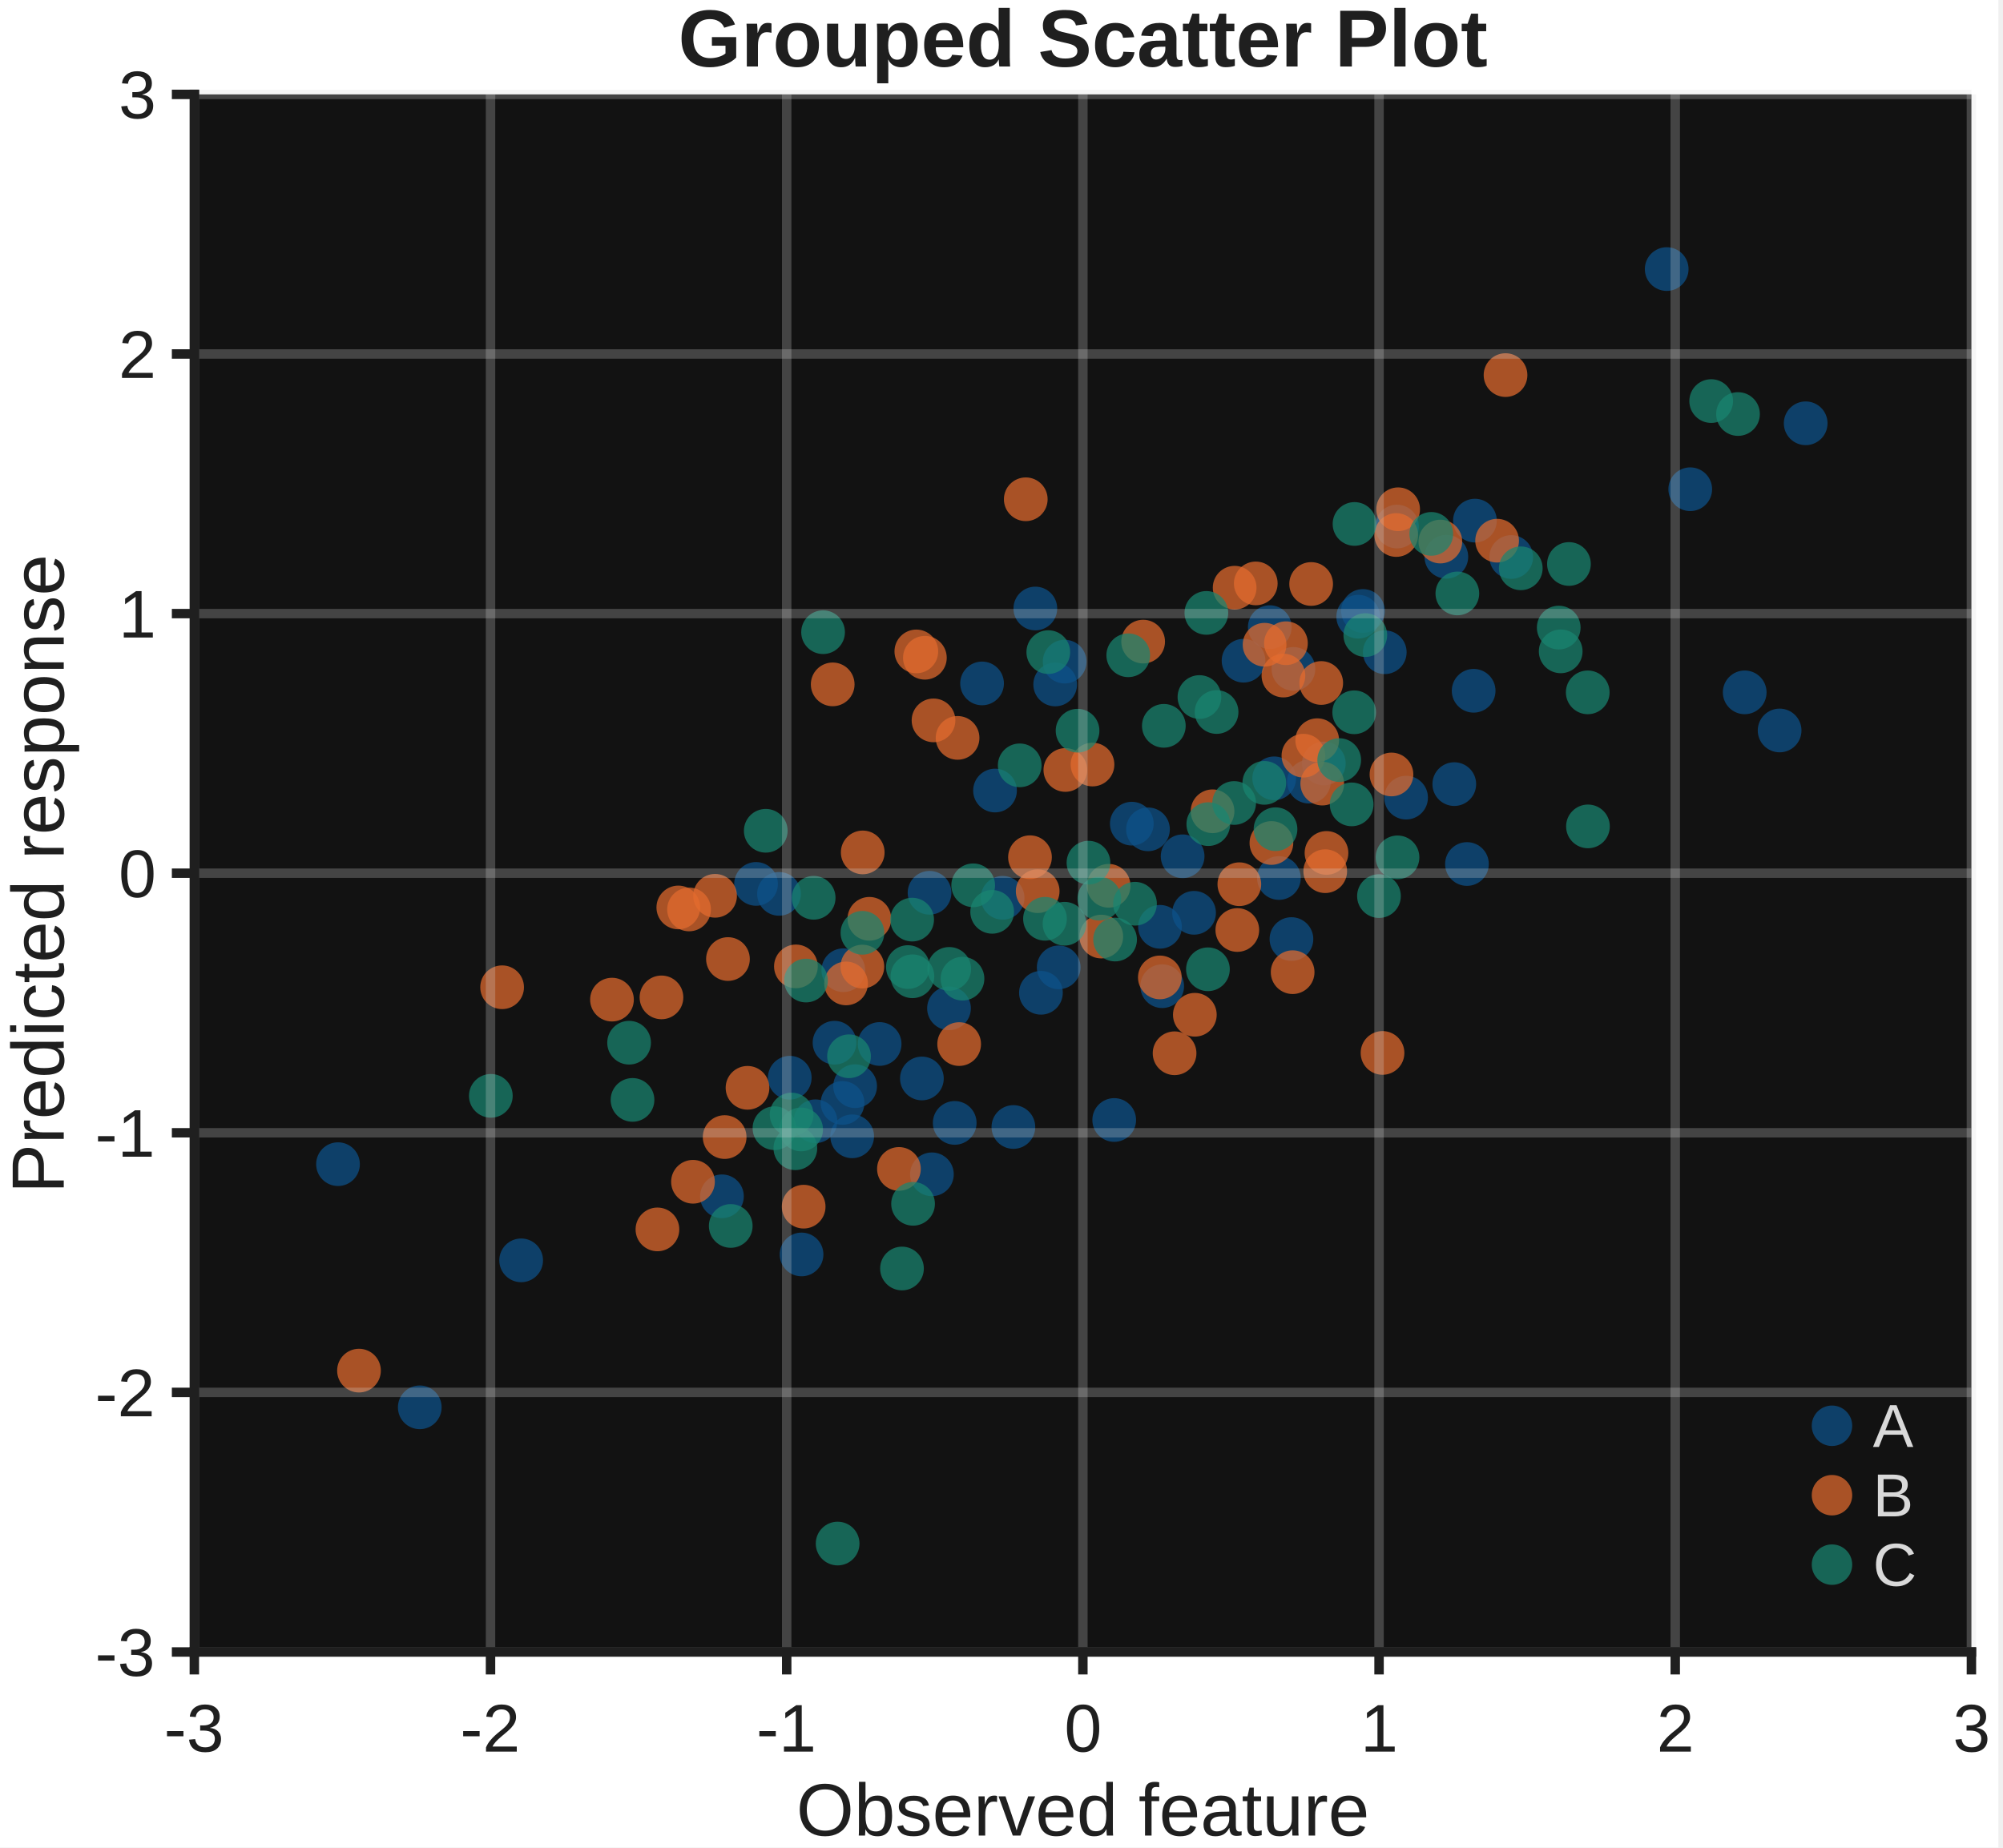
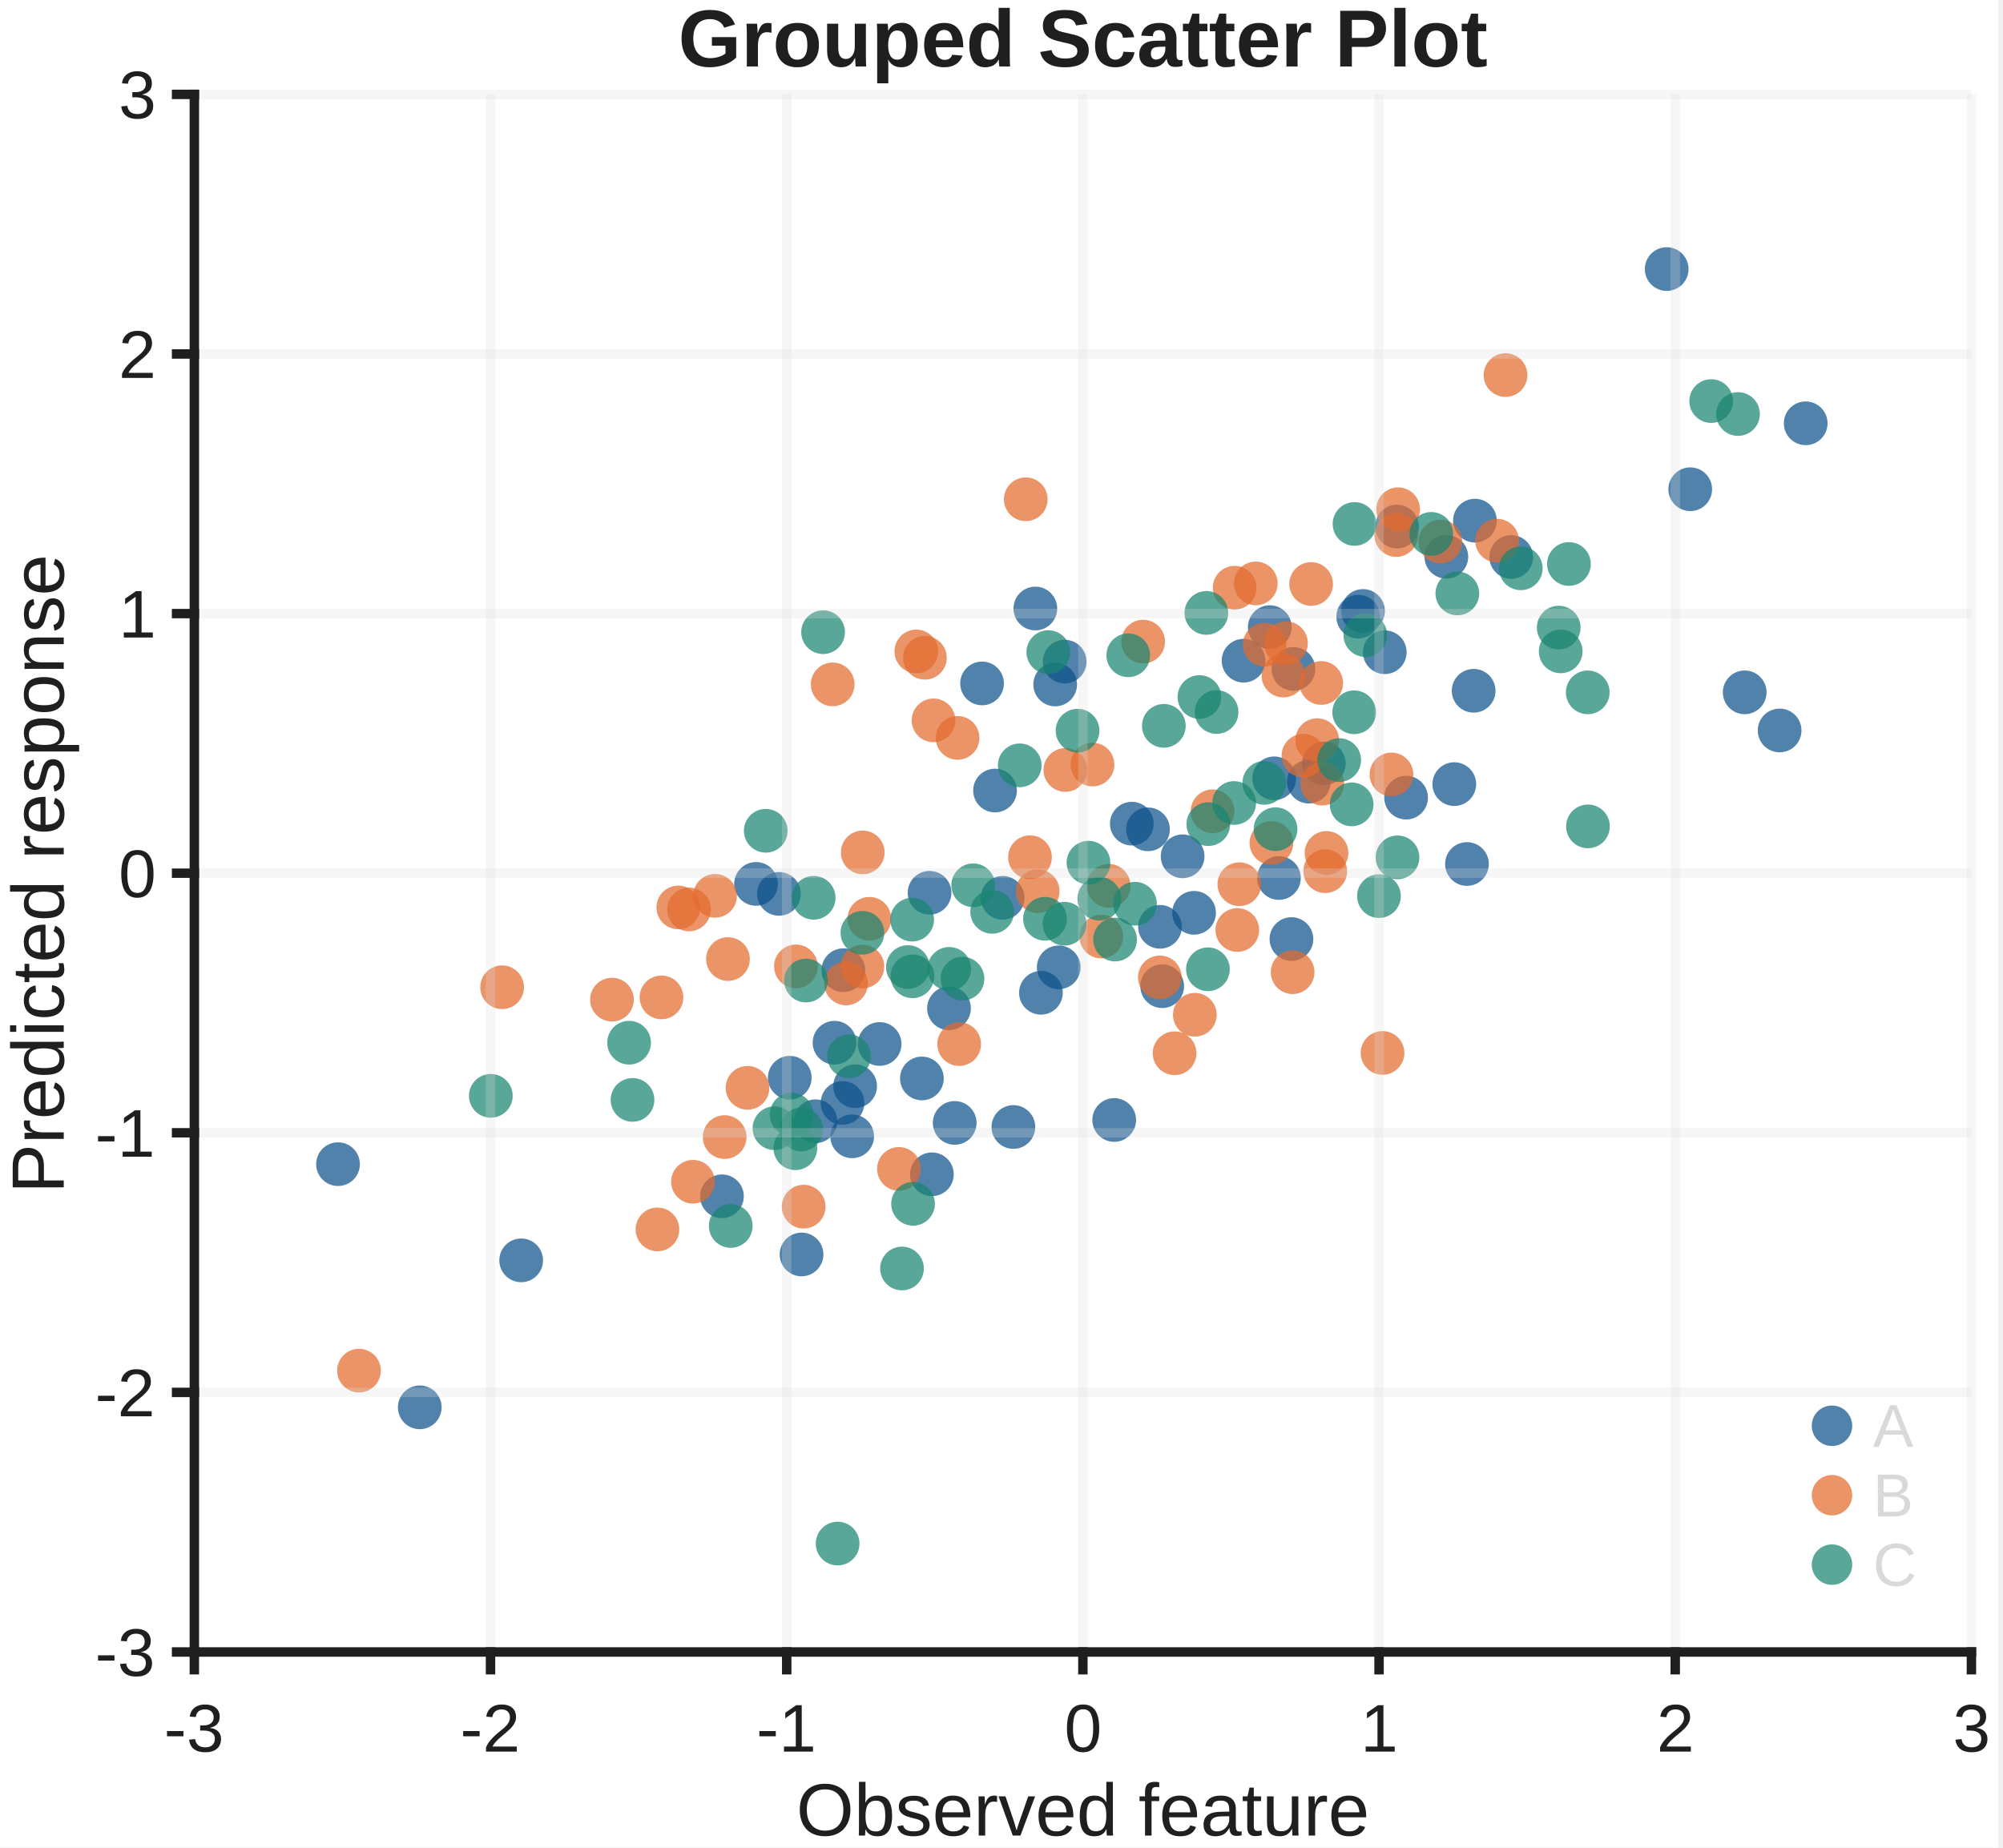
<svg xmlns="http://www.w3.org/2000/svg" width="104.775mm" height="96.661mm" viewBox="0 0 297 274" version="1.2" baseProfile="tiny">
  <defs>
</defs>
  <g fill="none" stroke="black" stroke-width="1" fill-rule="evenodd" stroke-linecap="square" stroke-linejoin="bevel">
    <g fill="#ffffff" fill-opacity="1" stroke="none" transform="matrix(0.5,0,0,0.5,-15.6832,-7.5)" font-family=".AppleSystemUIFont" font-size="13" font-weight="400" font-style="normal">
      <path vector-effect="none" fill-rule="evenodd" d="M30,14 L624,14 L624,563 L30,563 L30,14" />
    </g>
-     <g fill="#121212" fill-opacity="1" stroke="none" transform="matrix(5e-05,0,0,5e-05,-15.6832,-7.5)" font-family=".AppleSystemUIFont" font-size="13" font-weight="400" font-style="normal">
+     <g fill="#ffffff" fill-opacity="1" stroke="none" transform="matrix(5e-05,0,0,5e-05,-15.6832,-7.5)" font-family=".AppleSystemUIFont" font-size="13" font-weight="400" font-style="normal">
      <path vector-effect="none" fill-rule="evenodd" d="M890000,430000 L890000,5.05e+06 L6.16e+06,5.05e+06 L6.16e+06,430000 L890000,430000" />
    </g>
    <g fill="#1f1f1f" fill-opacity="1" stroke="#1f1f1f" stroke-opacity="1" stroke-width="1" stroke-linecap="square" stroke-linejoin="bevel" transform="matrix(0.5,0,0,0.5,100.567,10)" font-family="Arial" font-size="24" font-weight="700" font-style="normal">
      <text fill="#1f1f1f" fill-opacity="1" stroke="none" xml:space="preserve" x="0" y="-0.281" font-family="Arial" font-size="24" font-weight="700" font-style="normal">Grouped Scatter Plot</text>
    </g>
    <g fill="#0d528a" fill-opacity="0.722" stroke="none" transform="matrix(0.5,0,0,0.5,-15.6832,-7.5)" font-family="Arial" font-size="24" font-weight="700" font-style="normal">
      <circle cx="367.011" cy="259.31" r="6.481" />
      <circle cx="479.533" cy="180.216" r="6.481" />
      <circle cx="445.654" cy="171.186" r="6.481" />
      <circle cx="376.021" cy="307.518" r="6.481" />
      <circle cx="410.637" cy="275.431" r="6.481" />
      <circle cx="265.574" cy="334.672" r="6.481" />
      <circle cx="284.086" cy="352.049" r="6.481" />
      <circle cx="314.491" cy="348.068" r="6.481" />
      <circle cx="322.604" cy="217.713" r="6.481" />
      <circle cx="361.792" cy="347.204" r="6.481" />
      <circle cx="345.331" cy="301.928" r="6.481" />
      <circle cx="312.799" cy="314.083" r="6.481" />
      <circle cx="435.564" cy="196.217" r="6.481" />
      <circle cx="131.604" cy="360.307" r="6.481" />
      <circle cx="407.928" cy="201.018" r="6.481" />
      <circle cx="344.288" cy="218.022" r="6.481" />
      <circle cx="326.446" cy="249.486" r="6.481" />
      <circle cx="371.807" cy="260.992" r="6.481" />
      <circle cx="414.35" cy="293.54" r="6.481" />
      <circle cx="414.94" cy="213.409" r="6.481" />
      <circle cx="385.476" cy="285.753" r="6.481" />
      <circle cx="419.531" cy="246.845" r="6.481" />
      <circle cx="460.288" cy="180.143" r="6.481" />
      <circle cx="347.096" cy="211.246" r="6.481" />
      <circle cx="532.616" cy="160.114" r="6.481" />
      <circle cx="423.955" cy="241.453" r="6.481" />
      <circle cx="245.464" cy="369.842" r="6.481" />
      <circle cx="442.028" cy="208.461" r="6.481" />
      <circle cx="331.893" cy="349.285" r="6.481" />
      <circle cx="559.123" cy="231.667" r="6.481" />
      <circle cx="328.701" cy="281.306" r="6.481" />
      <circle cx="155.852" cy="432.431" r="6.481" />
      <circle cx="262.385" cy="280.135" r="6.481" />
      <circle cx="304.759" cy="334.887" r="6.481" />
      <circle cx="468.765" cy="169.425" r="6.481" />
      <circle cx="566.853" cy="140.556" r="6.481" />
      <circle cx="185.92" cy="388.838" r="6.481" />
      <circle cx="273.194" cy="347.583" r="6.481" />
      <circle cx="525.634" cy="94.811" r="6.481" />
      <circle cx="548.769" cy="220.361" r="6.481" />
      <circle cx="281.462" cy="302.78" r="6.481" />
      <circle cx="468.385" cy="219.894" r="6.481" />
      <circle cx="375.365" cy="289.905" r="6.481" />
      <circle cx="281.224" cy="342.147" r="6.481" />
      <circle cx="340.063" cy="309.473" r="6.481" />
      <circle cx="307.728" cy="363.318" r="6.481" />
      <circle cx="292.227" cy="324.66" r="6.481" />
      <circle cx="434.154" cy="197.921" r="6.481" />
      <circle cx="462.643" cy="247.579" r="6.481" />
      <circle cx="284.958" cy="337.175" r="6.481" />
      <circle cx="278.851" cy="324.284" r="6.481" />
      <circle cx="269.072" cy="387.088" r="6.481" />
      <circle cx="409.237" cy="245.865" r="6.481" />
      <circle cx="255.577" cy="277.181" r="6.481" />
      <circle cx="382.08" cy="268.987" r="6.481" />
      <circle cx="448.349" cy="251.591" r="6.481" />
      <circle cx="338.401" cy="195.492" r="6.481" />
      <circle cx="466.401" cy="271.277" r="6.481" />
      <circle cx="307.029" cy="279.813" r="6.481" />
      <circle cx="400.151" cy="210.972" r="6.481" />
    </g>
    <g fill="#e36b2e" fill-opacity="0.722" stroke="none" transform="matrix(0.5,0,0,0.5,-15.6832,-7.5)" font-family="Arial" font-size="24" font-weight="700" font-style="normal">
      <circle cx="379.695" cy="327.411" r="6.481" />
      <circle cx="421.994" cy="234.548" r="6.481" />
      <circle cx="424.745" cy="267.992" r="6.481" />
      <circle cx="357.961" cy="292.798" r="6.481" />
      <circle cx="335.563" cy="163.092" r="6.481" />
      <circle cx="315.34" cy="233.869" r="6.481" />
      <circle cx="403.772" cy="188.051" r="6.481" />
      <circle cx="445.991" cy="166.056" r="6.481" />
      <circle cx="360.142" cy="277.74" r="6.481" />
      <circle cx="398.3" cy="290.854" r="6.481" />
      <circle cx="458.511" cy="175.631" r="6.481" />
      <circle cx="390.954" cy="255.637" r="6.481" />
      <circle cx="269.697" cy="372.914" r="6.481" />
      <circle cx="417.903" cy="239.148" r="6.481" />
      <circle cx="408.41" cy="265.043" r="6.481" />
      <circle cx="444.017" cy="244.718" r="6.481" />
      <circle cx="236.876" cy="365.527" r="6.481" />
      <circle cx="308.207" cy="228.675" r="6.481" />
      <circle cx="398.902" cy="277.271" r="6.481" />
      <circle cx="289.182" cy="287.532" r="6.481" />
      <circle cx="235.71" cy="284.756" r="6.481" />
      <circle cx="412.722" cy="205.787" r="6.481" />
      <circle cx="370.371" cy="205.31" r="6.481" />
      <circle cx="339.098" cy="279.336" r="6.481" />
      <circle cx="282.271" cy="306.694" r="6.481" />
      <circle cx="247.247" cy="299.466" r="6.481" />
      <circle cx="253.045" cy="337.662" r="6.481" />
      <circle cx="355.353" cy="241.775" r="6.481" />
      <circle cx="445.43" cy="173.695" r="6.481" />
      <circle cx="424.37" cy="273.405" r="6.481" />
      <circle cx="475.343" cy="175.373" r="6.481" />
      <circle cx="305.647" cy="210.101" r="6.481" />
      <circle cx="137.828" cy="421.547" r="6.481" />
      <circle cx="411.974" cy="215.383" r="6.481" />
      <circle cx="375.326" cy="304.914" r="6.481" />
      <circle cx="315.809" cy="324.688" r="6.481" />
      <circle cx="423.485" cy="247.426" r="6.481" />
      <circle cx="303.112" cy="208.221" r="6.481" />
      <circle cx="477.839" cy="126.258" r="6.481" />
      <circle cx="297.951" cy="361.72" r="6.481" />
      <circle cx="414.705" cy="303.362" r="6.481" />
      <circle cx="246.266" cy="352.271" r="6.481" />
      <circle cx="226.333" cy="379.659" r="6.481" />
      <circle cx="441.36" cy="327.315" r="6.481" />
      <circle cx="227.53" cy="310.84" r="6.481" />
      <circle cx="287.109" cy="301.699" r="6.481" />
      <circle cx="212.851" cy="311.504" r="6.481" />
      <circle cx="336.815" cy="269.263" r="6.481" />
      <circle cx="406.383" cy="206.238" r="6.481" />
      <circle cx="397.511" cy="189.322" r="6.481" />
      <circle cx="180.273" cy="307.834" r="6.481" />
      <circle cx="243.421" cy="280.708" r="6.481" />
      <circle cx="267.399" cy="301.649" r="6.481" />
      <circle cx="347.303" cy="243.384" r="6.481" />
      <circle cx="420.195" cy="188.219" r="6.481" />
      <circle cx="287.213" cy="267.839" r="6.481" />
      <circle cx="232.524" cy="284.164" r="6.481" />
      <circle cx="423.185" cy="217.584" r="6.481" />
      <circle cx="385.705" cy="315.996" r="6.481" />
      <circle cx="278.307" cy="217.995" r="6.481" />
    </g>
    <g fill="#1a8570" fill-opacity="0.722" stroke="none" transform="matrix(0.5,0,0,0.5,-15.6832,-7.5)" font-family="Arial" font-size="24" font-weight="700" font-style="normal">
      <circle cx="440.309" cy="280.795" r="6.481" />
      <circle cx="302.141" cy="372.07" r="6.481" />
      <circle cx="268.946" cy="350.01" r="6.481" />
      <circle cx="248.072" cy="378.636" r="6.481" />
      <circle cx="502.219" cy="220.364" r="6.481" />
      <circle cx="301.866" cy="287.771" r="6.481" />
      <circle cx="433.059" cy="170.411" r="6.481" />
      <circle cx="176.926" cy="340.042" r="6.481" />
      <circle cx="287.123" cy="291.681" r="6.481" />
      <circle cx="389.695" cy="259.448" r="6.481" />
      <circle cx="538.832" cy="133.965" r="6.481" />
      <circle cx="312.868" cy="302.387" r="6.481" />
      <circle cx="275.454" cy="202.515" r="6.481" />
      <circle cx="218.941" cy="341.247" r="6.481" />
      <circle cx="409.629" cy="260.953" r="6.481" />
      <circle cx="387.066" cy="221.749" r="6.481" />
      <circle cx="325.599" cy="285.461" r="6.481" />
      <circle cx="217.928" cy="324.28" r="6.481" />
      <circle cx="350.924" cy="231.732" r="6.481" />
      <circle cx="397.363" cy="253.178" r="6.481" />
      <circle cx="445.808" cy="269.306" r="6.481" />
      <circle cx="301.954" cy="304.58" r="6.481" />
      <circle cx="279.771" cy="472.841" r="6.481" />
      <circle cx="319.972" cy="277.594" r="6.481" />
      <circle cx="258.458" cy="261.419" r="6.481" />
      <circle cx="272.664" cy="281.297" r="6.481" />
      <circle cx="493.614" cy="201.149" r="6.481" />
      <circle cx="270.389" cy="305.848" r="6.481" />
      <circle cx="482.361" cy="183.568" r="6.481" />
      <circle cx="496.65" cy="182.285" r="6.481" />
      <circle cx="432.209" cy="253.59" r="6.481" />
      <circle cx="362.051" cy="293.681" r="6.481" />
      <circle cx="261.037" cy="349.642" r="6.481" />
      <circle cx="333.768" cy="242.013" r="6.481" />
      <circle cx="406.304" cy="247.208" r="6.481" />
      <circle cx="392.15" cy="226.193" r="6.481" />
      <circle cx="389.123" cy="196.797" r="6.481" />
      <circle cx="455.826" cy="173.358" r="6.481" />
      <circle cx="316.8" cy="305.288" r="6.481" />
      <circle cx="354.158" cy="270.88" r="6.481" />
      <circle cx="502.285" cy="260.12" r="6.481" />
      <circle cx="463.553" cy="191.022" r="6.481" />
      <circle cx="267.234" cy="355.585" r="6.481" />
      <circle cx="494.202" cy="208.2" r="6.481" />
      <circle cx="389.587" cy="302.503" r="6.481" />
      <circle cx="376.507" cy="230.292" r="6.481" />
      <circle cx="428.518" cy="240.447" r="6.481" />
      <circle cx="365.958" cy="209.364" r="6.481" />
      <circle cx="367.957" cy="283.059" r="6.481" />
      <circle cx="436.255" cy="203.377" r="6.481" />
      <circle cx="347.059" cy="288.996" r="6.481" />
      <circle cx="342.245" cy="208.426" r="6.481" />
      <circle cx="300.603" cy="301.846" r="6.481" />
      <circle cx="432.961" cy="226.273" r="6.481" />
      <circle cx="298.856" cy="391.256" r="6.481" />
      <circle cx="266.125" cy="345.587" r="6.481" />
      <circle cx="546.783" cy="137.806" r="6.481" />
      <circle cx="341.265" cy="287.524" r="6.481" />
      <circle cx="357.384" cy="281.562" r="6.481" />
      <circle cx="283.151" cy="328.304" r="6.481" />
    </g>
    <g fill="#dbdbdb" fill-opacity="0.251" stroke="#dbdbdb" stroke-opacity="0.251" stroke-width="2.8" stroke-linecap="butt" stroke-linejoin="round" transform="matrix(0.5,0,0,0.5,-15.6832,-7.5)" font-family="Arial" font-size="24" font-weight="700" font-style="normal">
      <polyline fill="none" vector-effect="none" points="89,43 89,505 " />
      <polyline fill="none" vector-effect="none" points="176.833,43 176.833,505 " />
      <polyline fill="none" vector-effect="none" points="264.667,43 264.667,505 " />
      <polyline fill="none" vector-effect="none" points="352.5,43 352.5,505 " />
      <polyline fill="none" vector-effect="none" points="440.333,43 440.333,505 " />
      <polyline fill="none" vector-effect="none" points="528.167,43 528.167,505 " />
      <polyline fill="none" vector-effect="none" points="616,43 616,505 " />
      <polyline fill="none" vector-effect="none" points="89,505 616,505 " />
      <polyline fill="none" vector-effect="none" points="89,428 616,428 " />
      <polyline fill="none" vector-effect="none" points="89,351 616,351 " />
      <polyline fill="none" vector-effect="none" points="89,274 616,274 " />
      <polyline fill="none" vector-effect="none" points="89,197 616,197 " />
      <polyline fill="none" vector-effect="none" points="89,120 616,120 " />
      <polyline fill="none" vector-effect="none" points="89,43 616,43 " />
    </g>
    <g fill="#1f1f1f" fill-opacity="1" stroke="#1f1f1f" stroke-opacity="1" stroke-width="1" stroke-linecap="square" stroke-linejoin="bevel" transform="matrix(0.5,0,0,0.5,118.067,272.271)" font-family="Arial" font-size="22" font-weight="400" font-style="normal">
      <text fill="#1f1f1f" fill-opacity="1" stroke="none" xml:space="preserve" x="0" y="-0.094" font-family="Arial" font-size="22" font-weight="400" font-style="normal">Observed feature</text>
    </g>
    <g fill="#1f1f1f" fill-opacity="1" stroke="#1f1f1f" stroke-opacity="1" stroke-width="2.8" stroke-linecap="square" stroke-linejoin="round" transform="matrix(0.5,0,0,0.5,-15.6832,-7.5)" font-family="Arial" font-size="22" font-weight="400" font-style="normal">
      <polyline fill="none" vector-effect="none" points="89,505 616,505 " />
      <polyline fill="none" vector-effect="none" points="89,510.27 89,505 " />
      <polyline fill="none" vector-effect="none" points="176.833,510.27 176.833,505 " />
      <polyline fill="none" vector-effect="none" points="264.667,510.27 264.667,505 " />
      <polyline fill="none" vector-effect="none" points="352.5,510.27 352.5,505 " />
      <polyline fill="none" vector-effect="none" points="440.333,510.27 440.333,505 " />
      <polyline fill="none" vector-effect="none" points="528.167,510.27 528.167,505 " />
      <polyline fill="none" vector-effect="none" points="616,510.27 616,505 " />
    </g>
    <g fill="#1f1f1f" fill-opacity="1" stroke="#1f1f1f" stroke-opacity="1" stroke-width="1" stroke-linecap="square" stroke-linejoin="bevel" transform="matrix(0.5,0,0,0.5,24.3168,259.726)" font-family="Arial" font-size="20" font-weight="400" font-style="normal">
      <text fill="#1f1f1f" fill-opacity="1" stroke="none" xml:space="preserve" x="0" y="0.094" font-family="Arial" font-size="20" font-weight="400" font-style="normal">-3</text>
    </g>
    <g fill="#1f1f1f" fill-opacity="1" stroke="#1f1f1f" stroke-opacity="1" stroke-width="1" stroke-linecap="square" stroke-linejoin="bevel" transform="matrix(0.5,0,0,0.5,68.2335,259.726)" font-family="Arial" font-size="20" font-weight="400" font-style="normal">
      <text fill="#1f1f1f" fill-opacity="1" stroke="none" xml:space="preserve" x="0" y="0.094" font-family="Arial" font-size="20" font-weight="400" font-style="normal">-2</text>
    </g>
    <g fill="#1f1f1f" fill-opacity="1" stroke="#1f1f1f" stroke-opacity="1" stroke-width="1" stroke-linecap="square" stroke-linejoin="bevel" transform="matrix(0.5,0,0,0.5,112.15,259.726)" font-family="Arial" font-size="20" font-weight="400" font-style="normal">
      <text fill="#1f1f1f" fill-opacity="1" stroke="none" xml:space="preserve" x="0" y="0.094" font-family="Arial" font-size="20" font-weight="400" font-style="normal">-1</text>
    </g>
    <g fill="#1f1f1f" fill-opacity="1" stroke="#1f1f1f" stroke-opacity="1" stroke-width="1" stroke-linecap="square" stroke-linejoin="bevel" transform="matrix(0.5,0,0,0.5,157.817,259.726)" font-family="Arial" font-size="20" font-weight="400" font-style="normal">
      <text fill="#1f1f1f" fill-opacity="1" stroke="none" xml:space="preserve" x="0" y="0.094" font-family="Arial" font-size="20" font-weight="400" font-style="normal">0</text>
    </g>
    <g fill="#1f1f1f" fill-opacity="1" stroke="#1f1f1f" stroke-opacity="1" stroke-width="1" stroke-linecap="square" stroke-linejoin="bevel" transform="matrix(0.5,0,0,0.5,201.733,259.726)" font-family="Arial" font-size="20" font-weight="400" font-style="normal">
      <text fill="#1f1f1f" fill-opacity="1" stroke="none" xml:space="preserve" x="0" y="0.094" font-family="Arial" font-size="20" font-weight="400" font-style="normal">1</text>
    </g>
    <g fill="#1f1f1f" fill-opacity="1" stroke="#1f1f1f" stroke-opacity="1" stroke-width="1" stroke-linecap="square" stroke-linejoin="bevel" transform="matrix(0.5,0,0,0.5,245.65,259.726)" font-family="Arial" font-size="20" font-weight="400" font-style="normal">
      <text fill="#1f1f1f" fill-opacity="1" stroke="none" xml:space="preserve" x="0" y="0.094" font-family="Arial" font-size="20" font-weight="400" font-style="normal">2</text>
    </g>
    <g fill="#1f1f1f" fill-opacity="1" stroke="#1f1f1f" stroke-opacity="1" stroke-width="1" stroke-linecap="square" stroke-linejoin="bevel" transform="matrix(0.5,0,0,0.5,289.567,259.726)" font-family="Arial" font-size="20" font-weight="400" font-style="normal">
      <text fill="#1f1f1f" fill-opacity="1" stroke="none" xml:space="preserve" x="0" y="0.094" font-family="Arial" font-size="20" font-weight="400" font-style="normal">3</text>
    </g>
    <g fill="#1f1f1f" fill-opacity="1" stroke="#1f1f1f" stroke-opacity="1" stroke-width="1" stroke-linecap="square" stroke-linejoin="bevel" transform="matrix(0,-0.5,0.5,0,9.5,177)" font-family="Arial" font-size="22" font-weight="400" font-style="normal">
      <text fill="#1f1f1f" fill-opacity="1" stroke="none" xml:space="preserve" x="0" y="-0.094" font-family="Arial" font-size="22" font-weight="400" font-style="normal">Predicted response</text>
    </g>
    <g fill="#1f1f1f" fill-opacity="1" stroke="#1f1f1f" stroke-opacity="1" stroke-width="2.8" stroke-linecap="square" stroke-linejoin="round" transform="matrix(0.5,0,0,0.5,-15.6832,-7.5)" font-family="Arial" font-size="22" font-weight="400" font-style="normal">
      <polyline fill="none" vector-effect="none" points="89,505 89,43 " />
      <polyline fill="none" vector-effect="none" points="83.73,505 89,505 " />
      <polyline fill="none" vector-effect="none" points="83.73,428 89,428 " />
      <polyline fill="none" vector-effect="none" points="83.73,351 89,351 " />
      <polyline fill="none" vector-effect="none" points="83.73,274 89,274 " />
      <polyline fill="none" vector-effect="none" points="83.73,197 89,197 " />
      <polyline fill="none" vector-effect="none" points="83.73,120 89,120 " />
      <polyline fill="none" vector-effect="none" points="83.73,43 89,43 " />
    </g>
    <g fill="#1f1f1f" fill-opacity="1" stroke="#1f1f1f" stroke-opacity="1" stroke-width="1" stroke-linecap="square" stroke-linejoin="bevel" transform="matrix(0.5,0,0,0.5,14.0909,248.5)" font-family="Arial" font-size="20" font-weight="400" font-style="normal">
      <text fill="#1f1f1f" fill-opacity="1" stroke="none" xml:space="preserve" x="0" y="0.094" font-family="Arial" font-size="20" font-weight="400" font-style="normal">-3</text>
    </g>
    <g fill="#1f1f1f" fill-opacity="1" stroke="#1f1f1f" stroke-opacity="1" stroke-width="1" stroke-linecap="square" stroke-linejoin="bevel" transform="matrix(0.5,0,0,0.5,14.0909,210)" font-family="Arial" font-size="20" font-weight="400" font-style="normal">
      <text fill="#1f1f1f" fill-opacity="1" stroke="none" xml:space="preserve" x="0" y="0.094" font-family="Arial" font-size="20" font-weight="400" font-style="normal">-2</text>
    </g>
    <g fill="#1f1f1f" fill-opacity="1" stroke="#1f1f1f" stroke-opacity="1" stroke-width="1" stroke-linecap="square" stroke-linejoin="bevel" transform="matrix(0.5,0,0,0.5,14.0909,171.5)" font-family="Arial" font-size="20" font-weight="400" font-style="normal">
      <text fill="#1f1f1f" fill-opacity="1" stroke="none" xml:space="preserve" x="0" y="0.094" font-family="Arial" font-size="20" font-weight="400" font-style="normal">-1</text>
    </g>
    <g fill="#1f1f1f" fill-opacity="1" stroke="#1f1f1f" stroke-opacity="1" stroke-width="1" stroke-linecap="square" stroke-linejoin="bevel" transform="matrix(0.5,0,0,0.5,17.5909,133)" font-family="Arial" font-size="20" font-weight="400" font-style="normal">
      <text fill="#1f1f1f" fill-opacity="1" stroke="none" xml:space="preserve" x="0" y="0.094" font-family="Arial" font-size="20" font-weight="400" font-style="normal">0</text>
    </g>
    <g fill="#1f1f1f" fill-opacity="1" stroke="#1f1f1f" stroke-opacity="1" stroke-width="1" stroke-linecap="square" stroke-linejoin="bevel" transform="matrix(0.5,0,0,0.5,17.5909,94.5)" font-family="Arial" font-size="20" font-weight="400" font-style="normal">
      <text fill="#1f1f1f" fill-opacity="1" stroke="none" xml:space="preserve" x="0" y="0.094" font-family="Arial" font-size="20" font-weight="400" font-style="normal">1</text>
    </g>
    <g fill="#1f1f1f" fill-opacity="1" stroke="#1f1f1f" stroke-opacity="1" stroke-width="1" stroke-linecap="square" stroke-linejoin="bevel" transform="matrix(0.5,0,0,0.5,17.5909,56)" font-family="Arial" font-size="20" font-weight="400" font-style="normal">
      <text fill="#1f1f1f" fill-opacity="1" stroke="none" xml:space="preserve" x="0" y="0.094" font-family="Arial" font-size="20" font-weight="400" font-style="normal">2</text>
    </g>
    <g fill="#1f1f1f" fill-opacity="1" stroke="#1f1f1f" stroke-opacity="1" stroke-width="1" stroke-linecap="square" stroke-linejoin="bevel" transform="matrix(0.5,0,0,0.5,17.5909,17.5)" font-family="Arial" font-size="20" font-weight="400" font-style="normal">
      <text fill="#1f1f1f" fill-opacity="1" stroke="none" xml:space="preserve" x="0" y="0.094" font-family="Arial" font-size="20" font-weight="400" font-style="normal">3</text>
    </g>
    <g fill="#0d528a" fill-opacity="0.722" stroke="none" transform="matrix(0.5,0,0,0.5,-15.6832,-7.5)" font-family="Arial" font-size="20" font-weight="400" font-style="normal">
      <circle cx="574.652" cy="437.904" r="6" />
    </g>
    <g fill="#e36b2e" fill-opacity="0.722" stroke="none" transform="matrix(0.5,0,0,0.5,-15.6832,-7.5)" font-family="Arial" font-size="20" font-weight="400" font-style="normal">
      <circle cx="574.652" cy="458.5" r="6" />
    </g>
    <g fill="#1a8570" fill-opacity="0.722" stroke="none" transform="matrix(0.5,0,0,0.5,-15.6832,-7.5)" font-family="Arial" font-size="20" font-weight="400" font-style="normal">
      <circle cx="574.652" cy="479.096" r="6" />
    </g>
    <g fill="#d9d9d9" fill-opacity="1" stroke="#d9d9d9" stroke-opacity="1" stroke-width="1" stroke-linecap="square" stroke-linejoin="bevel" transform="matrix(0.5,0,0,0.5,277.71,214.452)" font-family="Arial" font-size="18" font-weight="400" font-style="normal">
      <text fill="#d9d9d9" fill-opacity="1" stroke="none" xml:space="preserve" x="0" y="0.281" font-family="Arial" font-size="18" font-weight="400" font-style="normal">A</text>
    </g>
    <g fill="#d9d9d9" fill-opacity="1" stroke="#d9d9d9" stroke-opacity="1" stroke-width="1" stroke-linecap="square" stroke-linejoin="bevel" transform="matrix(0.5,0,0,0.5,277.71,224.75)" font-family="Arial" font-size="18" font-weight="400" font-style="normal">
      <text fill="#d9d9d9" fill-opacity="1" stroke="none" xml:space="preserve" x="0" y="0.281" font-family="Arial" font-size="18" font-weight="400" font-style="normal">B</text>
    </g>
    <g fill="#d9d9d9" fill-opacity="1" stroke="#d9d9d9" stroke-opacity="1" stroke-width="1" stroke-linecap="square" stroke-linejoin="bevel" transform="matrix(0.5,0,0,0.5,277.71,235.048)" font-family="Arial" font-size="18" font-weight="400" font-style="normal">
      <text fill="#d9d9d9" fill-opacity="1" stroke="none" xml:space="preserve" x="0" y="0.281" font-family="Arial" font-size="18" font-weight="400" font-style="normal">C</text>
    </g>
  </g>
</svg>
